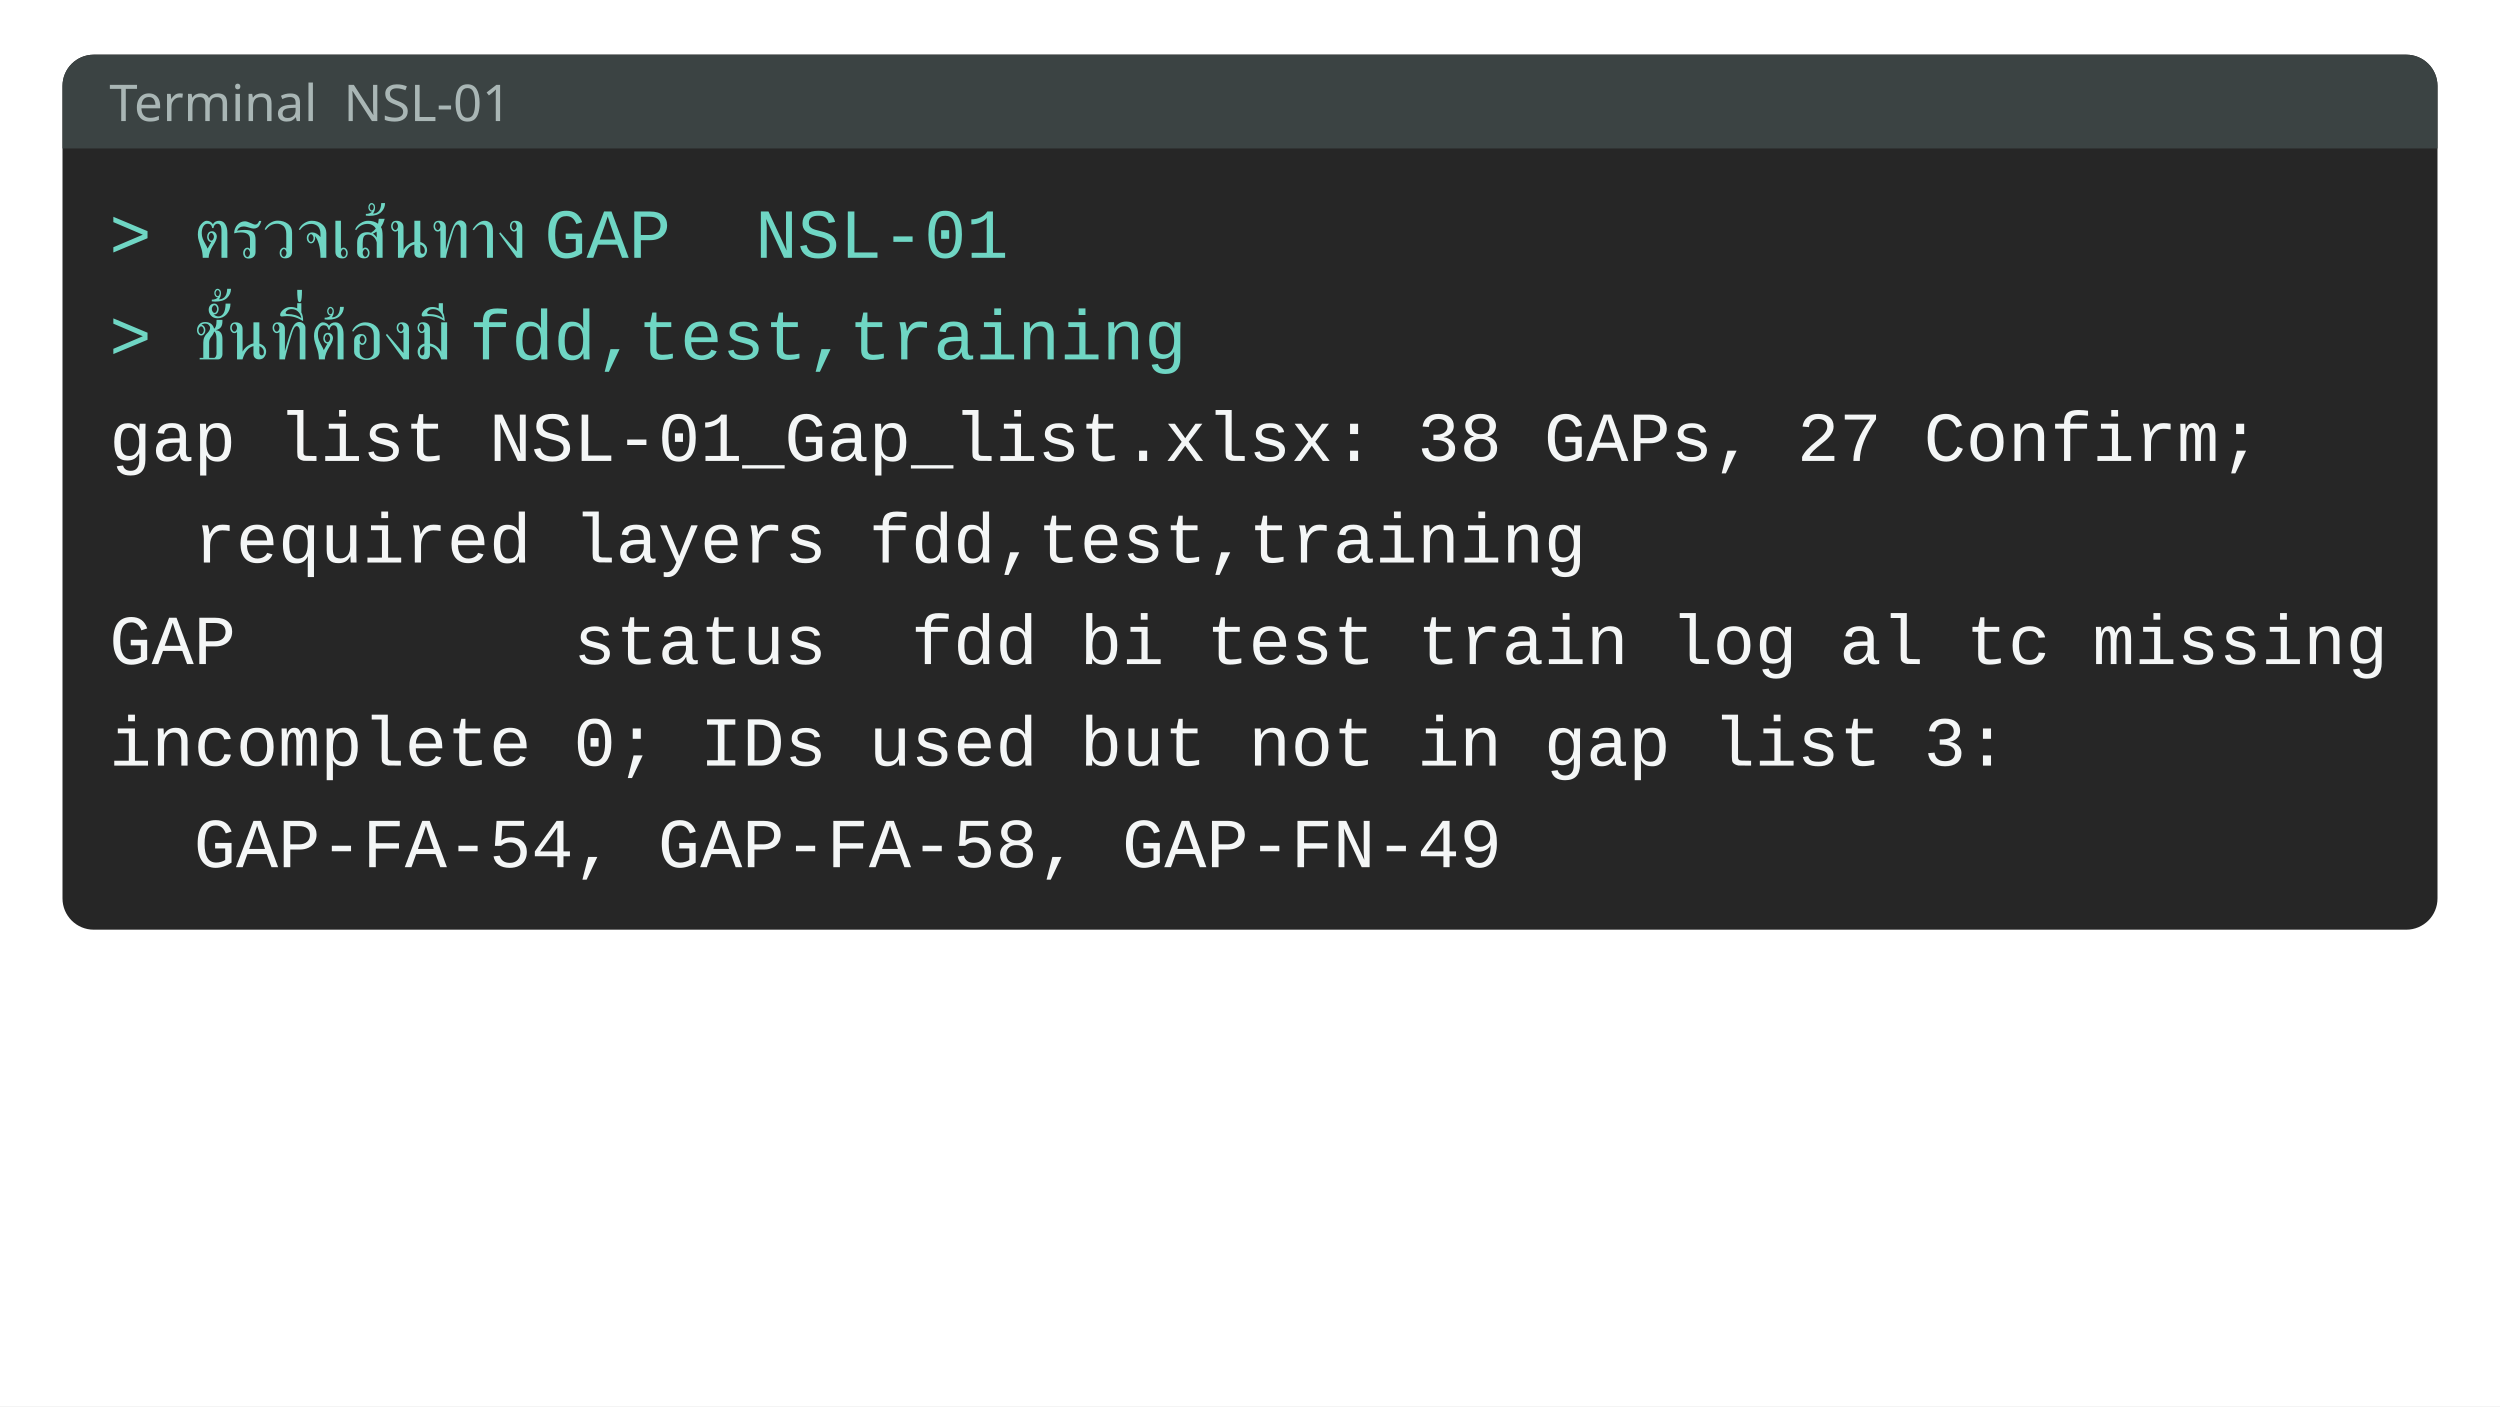
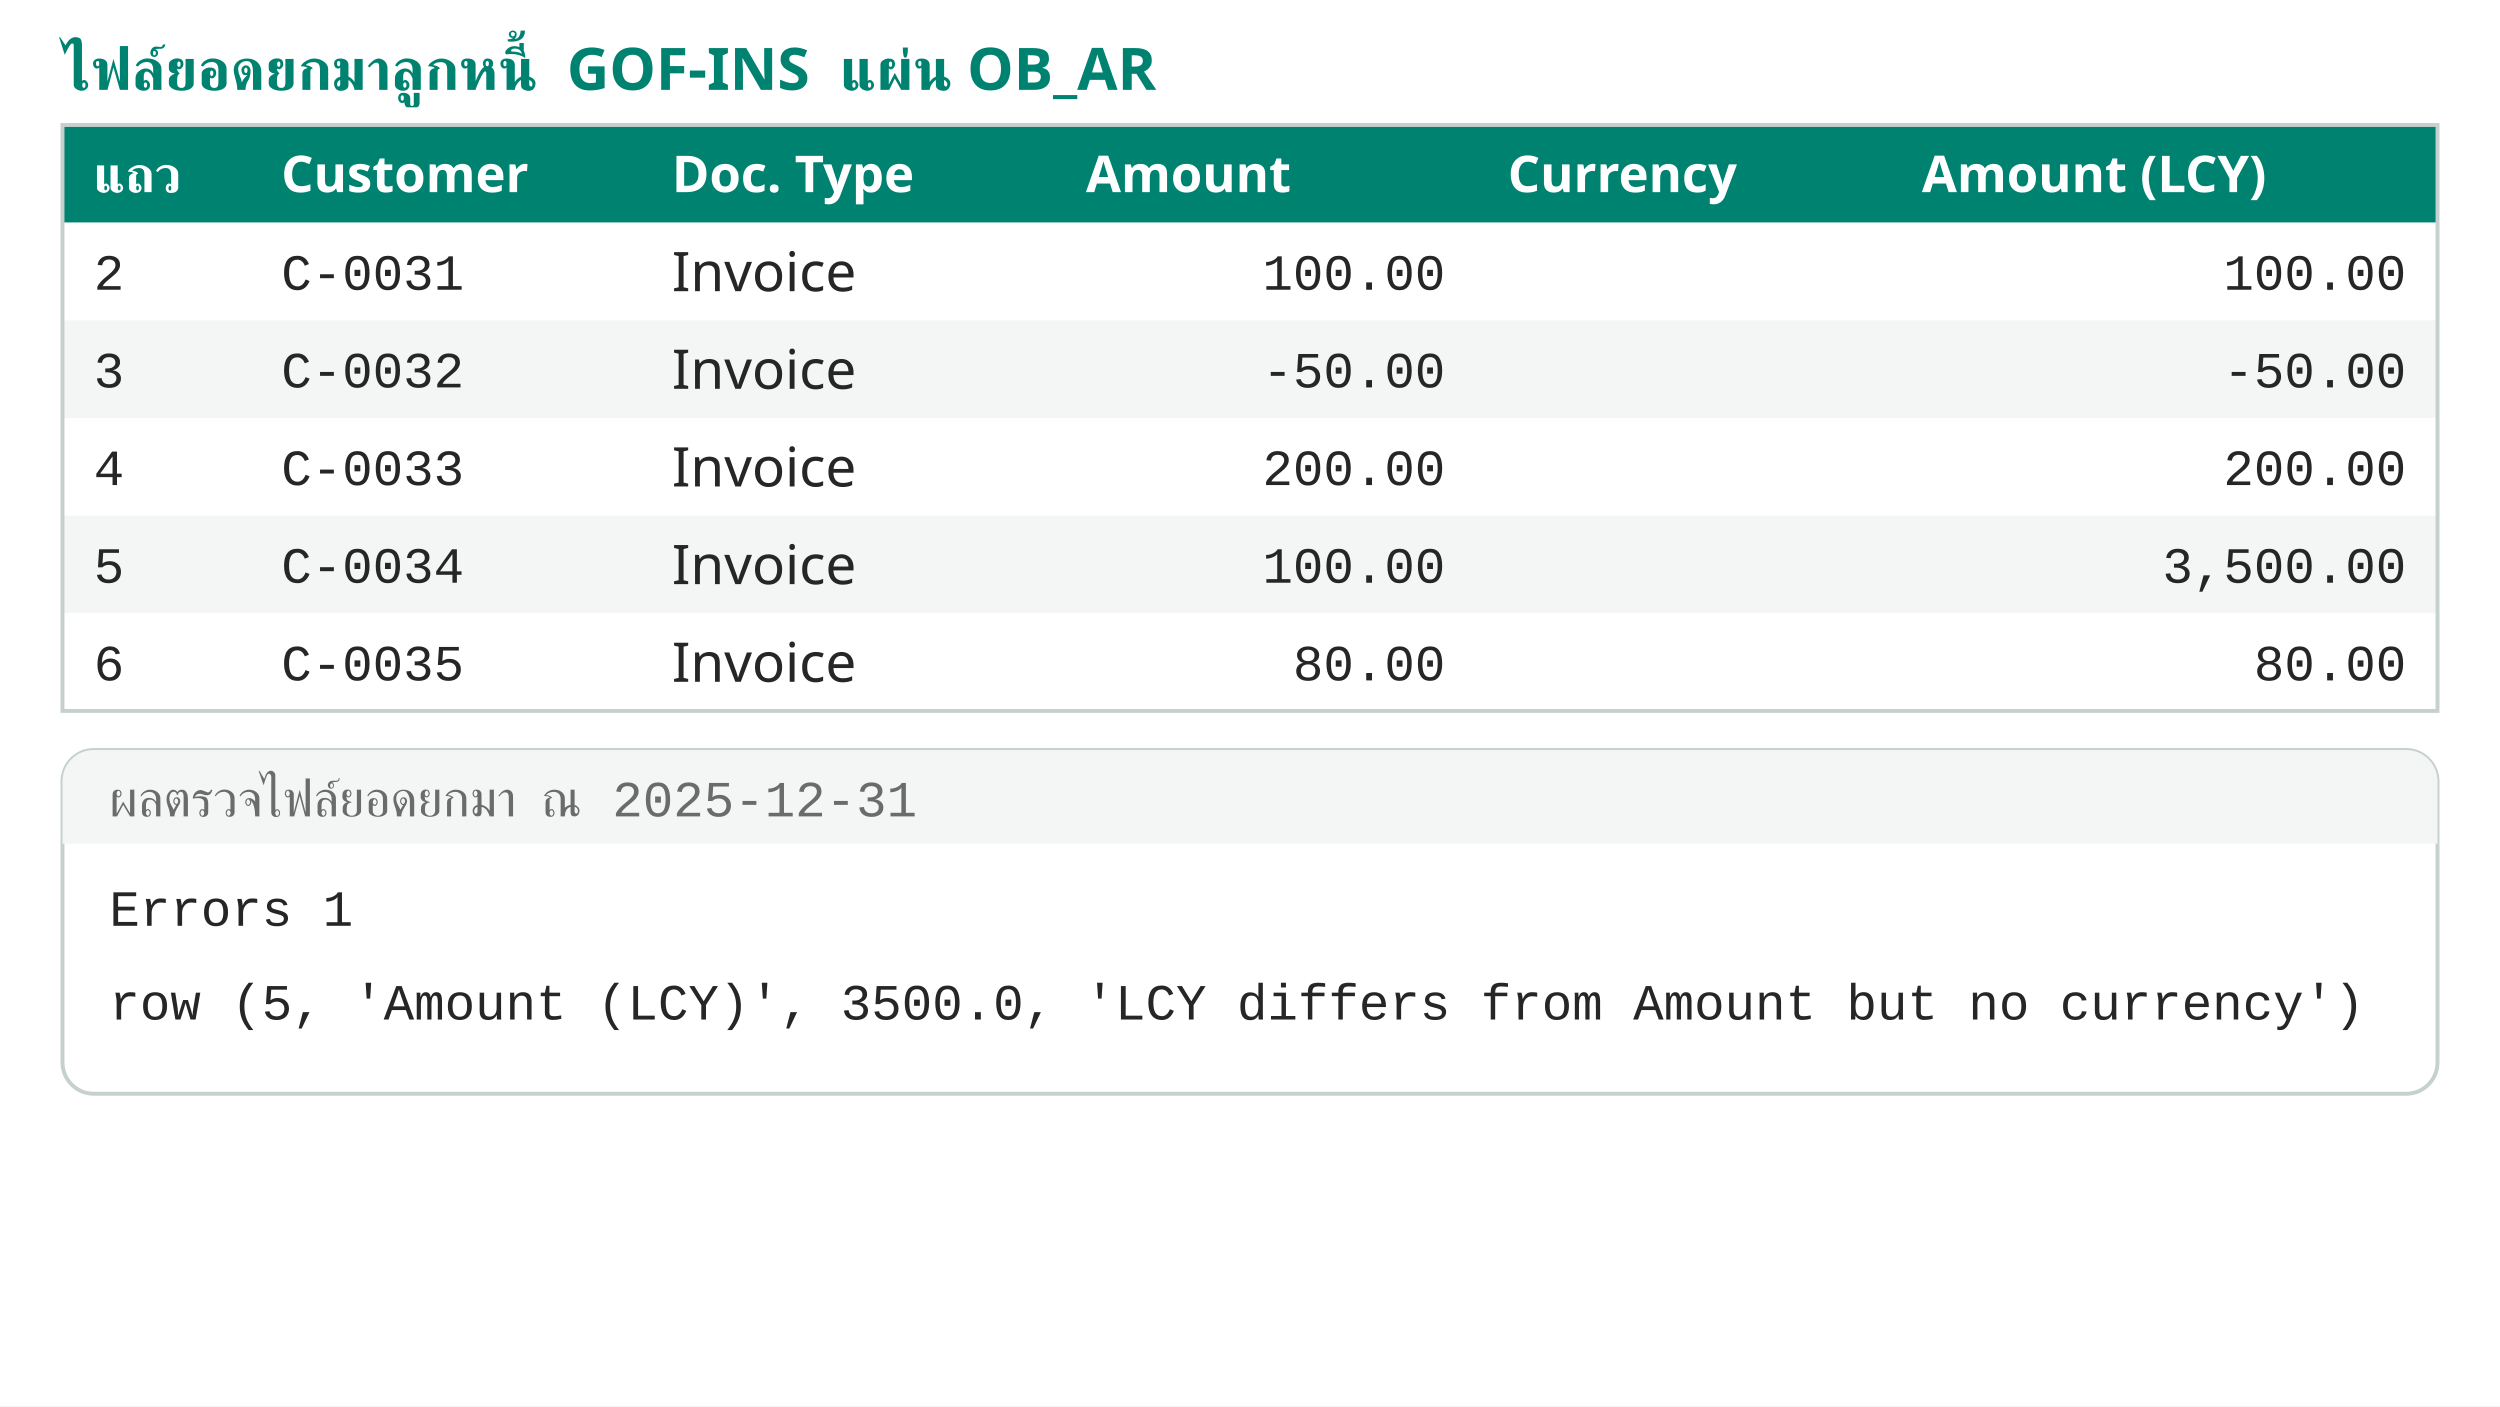
<svg xmlns="http://www.w3.org/2000/svg" width="640" height="360" viewBox="0 0 640 360" role="img">
  <rect width="640" height="360" fill="#FFFFFF" />
-   <rect x="16" y="14" width="608" height="224" rx="8" fill="#262626" />
-   <path d="M16 22 a8 8 0 0 1 8 -8 h592 a8 8 0 0 1 8 8 v16 h-608 Z" fill="#3B4343" />
-   <text x="28" y="31" font-family="Prompt, Sarabun, Tahoma, sans-serif" font-size="13" fill="#A9B6B5" text-anchor="start" xml:space="preserve" style="white-space:pre">Terminal  NSL-01</text>
-   <text x="28" y="66" font-family="Consolas, 'Courier New', Prompt, Sarabun, Tahoma, monospace" font-size="18" fill="#6FD6C4" text-anchor="start" xml:space="preserve" style="white-space:pre">&gt; ตรวจเส้นทาง GAP  NSL-01</text>
-   <text x="28" y="92" font-family="Consolas, 'Courier New', Prompt, Sarabun, Tahoma, monospace" font-size="18" fill="#6FD6C4" text-anchor="start" xml:space="preserve" style="white-space:pre">&gt; ชั้นที่ต้องมี fdd,test,training</text>
-   <text x="28" y="118" font-family="Consolas, 'Courier New', Prompt, Sarabun, Tahoma, monospace" font-size="18" fill="#F4F6F6" text-anchor="start" xml:space="preserve" style="white-space:pre">gap list NSL-01_Gap_list.xlsx: 38 GAPs, 27 Confirm;</text>
-   <text x="28" y="144" font-family="Consolas, 'Courier New', Prompt, Sarabun, Tahoma, monospace" font-size="18" fill="#F4F6F6" text-anchor="start" xml:space="preserve" style="white-space:pre">  required layers fdd,test,training</text>
-   <text x="28" y="170" font-family="Consolas, 'Courier New', Prompt, Sarabun, Tahoma, monospace" font-size="18" fill="#F4F6F6" text-anchor="start" xml:space="preserve" style="white-space:pre">GAP        status  fdd bi test train log al tc missing</text>
-   <text x="28" y="196" font-family="Consolas, 'Courier New', Prompt, Sarabun, Tahoma, monospace" font-size="18" fill="#F4F6F6" text-anchor="start" xml:space="preserve" style="white-space:pre">incomplete 0; IDs used but not in gap list 3:</text>
-   <text x="28" y="222" font-family="Consolas, 'Courier New', Prompt, Sarabun, Tahoma, monospace" font-size="18" fill="#F4F6F6" text-anchor="start" xml:space="preserve" style="white-space:pre">  GAP-FA-54, GAP-FA-58, GAP-FN-49</text>
+   <text x="16" y="23" font-family="Prompt, Sarabun, Tahoma, sans-serif" font-size="15" font-weight="700" fill="#008271" text-anchor="start" xml:space="preserve" style="white-space:pre">ไฟล์ยอดยกมาลูกหนี้  GOF-INS  แผ่น OB_AR</text>
+   <rect x="16" y="32" width="608" height="25" rx="0" fill="#008271" />
+   <text x="24" y="49.18" font-family="Prompt, Sarabun, Tahoma, sans-serif" font-size="13" font-weight="700" fill="#FFFFFF" text-anchor="start" xml:space="preserve" style="white-space:pre">แถว</text>
+   <text x="72" y="49.18" font-family="Prompt, Sarabun, Tahoma, sans-serif" font-size="13" font-weight="700" fill="#FFFFFF" text-anchor="start" xml:space="preserve" style="white-space:pre">Customer</text>
+   <text x="172" y="49.18" font-family="Prompt, Sarabun, Tahoma, sans-serif" font-size="13" font-weight="700" fill="#FFFFFF" text-anchor="start" xml:space="preserve" style="white-space:pre">Doc. Type</text>
+   <text x="278" y="49.18" font-family="Prompt, Sarabun, Tahoma, sans-serif" font-size="13" font-weight="700" fill="#FFFFFF" text-anchor="start" xml:space="preserve" style="white-space:pre">Amount</text>
+   <text x="386" y="49.18" font-family="Prompt, Sarabun, Tahoma, sans-serif" font-size="13" font-weight="700" fill="#FFFFFF" text-anchor="start" xml:space="preserve" style="white-space:pre">Currency</text>
+   <text x="492" y="49.18" font-family="Prompt, Sarabun, Tahoma, sans-serif" font-size="13" font-weight="700" fill="#FFFFFF" text-anchor="start" xml:space="preserve" style="white-space:pre">Amount (LCY)</text>
+   <rect x="16" y="57" width="608" height="25" rx="0" fill="#FFFFFF" />
+   <text x="24" y="74.18" font-family="Consolas, 'Courier New', Prompt, Sarabun, Tahoma, monospace" font-size="13" fill="#262626" text-anchor="start" xml:space="preserve" style="white-space:pre">2</text>
+   <text x="72" y="74.18" font-family="Consolas, 'Courier New', Prompt, Sarabun, Tahoma, monospace" font-size="13" fill="#262626" text-anchor="start" xml:space="preserve" style="white-space:pre">C-0031</text>
+   <text x="172" y="74.54" font-family="Prompt, Sarabun, Tahoma, sans-serif" font-size="14" fill="#262626" text-anchor="start" xml:space="preserve" style="white-space:pre">Invoice</text>
+   <text x="370" y="74.18" font-family="Consolas, 'Courier New', Prompt, Sarabun, Tahoma, monospace" font-size="13" fill="#262626" text-anchor="end" xml:space="preserve" style="white-space:pre">100.00</text>
+   <text x="616" y="74.18" font-family="Consolas, 'Courier New', Prompt, Sarabun, Tahoma, monospace" font-size="13" fill="#262626" text-anchor="end" xml:space="preserve" style="white-space:pre">100.00</text>
+   <rect x="16" y="82" width="608" height="25" rx="0" fill="#F4F6F6" />
+   <text x="24" y="99.18" font-family="Consolas, 'Courier New', Prompt, Sarabun, Tahoma, monospace" font-size="13" fill="#262626" text-anchor="start" xml:space="preserve" style="white-space:pre">3</text>
+   <text x="72" y="99.18" font-family="Consolas, 'Courier New', Prompt, Sarabun, Tahoma, monospace" font-size="13" fill="#262626" text-anchor="start" xml:space="preserve" style="white-space:pre">C-0032</text>
+   <text x="172" y="99.54" font-family="Prompt, Sarabun, Tahoma, sans-serif" font-size="14" fill="#262626" text-anchor="start" xml:space="preserve" style="white-space:pre">Invoice</text>
+   <text x="370" y="99.18" font-family="Consolas, 'Courier New', Prompt, Sarabun, Tahoma, monospace" font-size="13" fill="#262626" text-anchor="end" xml:space="preserve" style="white-space:pre">-50.00</text>
+   <text x="616" y="99.18" font-family="Consolas, 'Courier New', Prompt, Sarabun, Tahoma, monospace" font-size="13" fill="#262626" text-anchor="end" xml:space="preserve" style="white-space:pre">-50.00</text>
+   <rect x="16" y="107" width="608" height="25" rx="0" fill="#FFFFFF" />
+   <text x="24" y="124.18" font-family="Consolas, 'Courier New', Prompt, Sarabun, Tahoma, monospace" font-size="13" fill="#262626" text-anchor="start" xml:space="preserve" style="white-space:pre">4</text>
+   <text x="72" y="124.18" font-family="Consolas, 'Courier New', Prompt, Sarabun, Tahoma, monospace" font-size="13" fill="#262626" text-anchor="start" xml:space="preserve" style="white-space:pre">C-0033</text>
+   <text x="172" y="124.54" font-family="Prompt, Sarabun, Tahoma, sans-serif" font-size="14" fill="#262626" text-anchor="start" xml:space="preserve" style="white-space:pre">Invoice</text>
+   <text x="370" y="124.18" font-family="Consolas, 'Courier New', Prompt, Sarabun, Tahoma, monospace" font-size="13" fill="#262626" text-anchor="end" xml:space="preserve" style="white-space:pre">200.00</text>
+   <text x="616" y="124.18" font-family="Consolas, 'Courier New', Prompt, Sarabun, Tahoma, monospace" font-size="13" fill="#262626" text-anchor="end" xml:space="preserve" style="white-space:pre">200.00</text>
+   <rect x="16" y="132" width="608" height="25" rx="0" fill="#F4F6F6" />
+   <text x="24" y="149.18" font-family="Consolas, 'Courier New', Prompt, Sarabun, Tahoma, monospace" font-size="13" fill="#262626" text-anchor="start" xml:space="preserve" style="white-space:pre">5</text>
+   <text x="72" y="149.18" font-family="Consolas, 'Courier New', Prompt, Sarabun, Tahoma, monospace" font-size="13" fill="#262626" text-anchor="start" xml:space="preserve" style="white-space:pre">C-0034</text>
+   <text x="172" y="149.54" font-family="Prompt, Sarabun, Tahoma, sans-serif" font-size="14" fill="#262626" text-anchor="start" xml:space="preserve" style="white-space:pre">Invoice</text>
+   <text x="370" y="149.18" font-family="Consolas, 'Courier New', Prompt, Sarabun, Tahoma, monospace" font-size="13" fill="#262626" text-anchor="end" xml:space="preserve" style="white-space:pre">100.00</text>
+   <text x="616" y="149.18" font-family="Consolas, 'Courier New', Prompt, Sarabun, Tahoma, monospace" font-size="13" fill="#262626" text-anchor="end" xml:space="preserve" style="white-space:pre">3,500.00</text>
+   <rect x="16" y="157" width="608" height="25" rx="0" fill="#FFFFFF" />
+   <text x="24" y="174.18" font-family="Consolas, 'Courier New', Prompt, Sarabun, Tahoma, monospace" font-size="13" fill="#262626" text-anchor="start" xml:space="preserve" style="white-space:pre">6</text>
+   <text x="72" y="174.18" font-family="Consolas, 'Courier New', Prompt, Sarabun, Tahoma, monospace" font-size="13" fill="#262626" text-anchor="start" xml:space="preserve" style="white-space:pre">C-0035</text>
+   <text x="172" y="174.54" font-family="Prompt, Sarabun, Tahoma, sans-serif" font-size="14" fill="#262626" text-anchor="start" xml:space="preserve" style="white-space:pre">Invoice</text>
+   <text x="370" y="174.18" font-family="Consolas, 'Courier New', Prompt, Sarabun, Tahoma, monospace" font-size="13" fill="#262626" text-anchor="end" xml:space="preserve" style="white-space:pre">80.00</text>
+   <text x="616" y="174.18" font-family="Consolas, 'Courier New', Prompt, Sarabun, Tahoma, monospace" font-size="13" fill="#262626" text-anchor="end" xml:space="preserve" style="white-space:pre">80.00</text>
+   <rect x="16" y="32" width="608" height="150" rx="0" fill="none" stroke="#C5D0CF" stroke-width="1" />
+   <rect x="16" y="192" width="608" height="88" rx="8" fill="#FFFFFF" stroke="#C5D0CF" stroke-width="1" />
+   <path d="M16 200 a8 8 0 0 1 8 -8 h592 a8 8 0 0 1 8 8 v16 h-608 Z" fill="#F4F6F6" />
+   <text x="28" y="209" font-family="Consolas, 'Courier New', Prompt, Sarabun, Tahoma, monospace" font-size="13" fill="#6B6B6B" text-anchor="start" xml:space="preserve" style="white-space:pre">ผลตรวจไฟล์ยอดยกมา  ณ 2025-12-31</text>
+   <text x="28" y="237" font-family="Consolas, 'Courier New', Prompt, Sarabun, Tahoma, monospace" font-size="13" fill="#262626" text-anchor="start" xml:space="preserve" style="white-space:pre">Errors 1</text>
+   <text x="28" y="261" font-family="Consolas, 'Courier New', Prompt, Sarabun, Tahoma, monospace" font-size="13" fill="#262626" text-anchor="start" xml:space="preserve" style="white-space:pre">row (5, 'Amount (LCY)', 3500.0, 'LCY differs from Amount but no currency')</text>
</svg>
